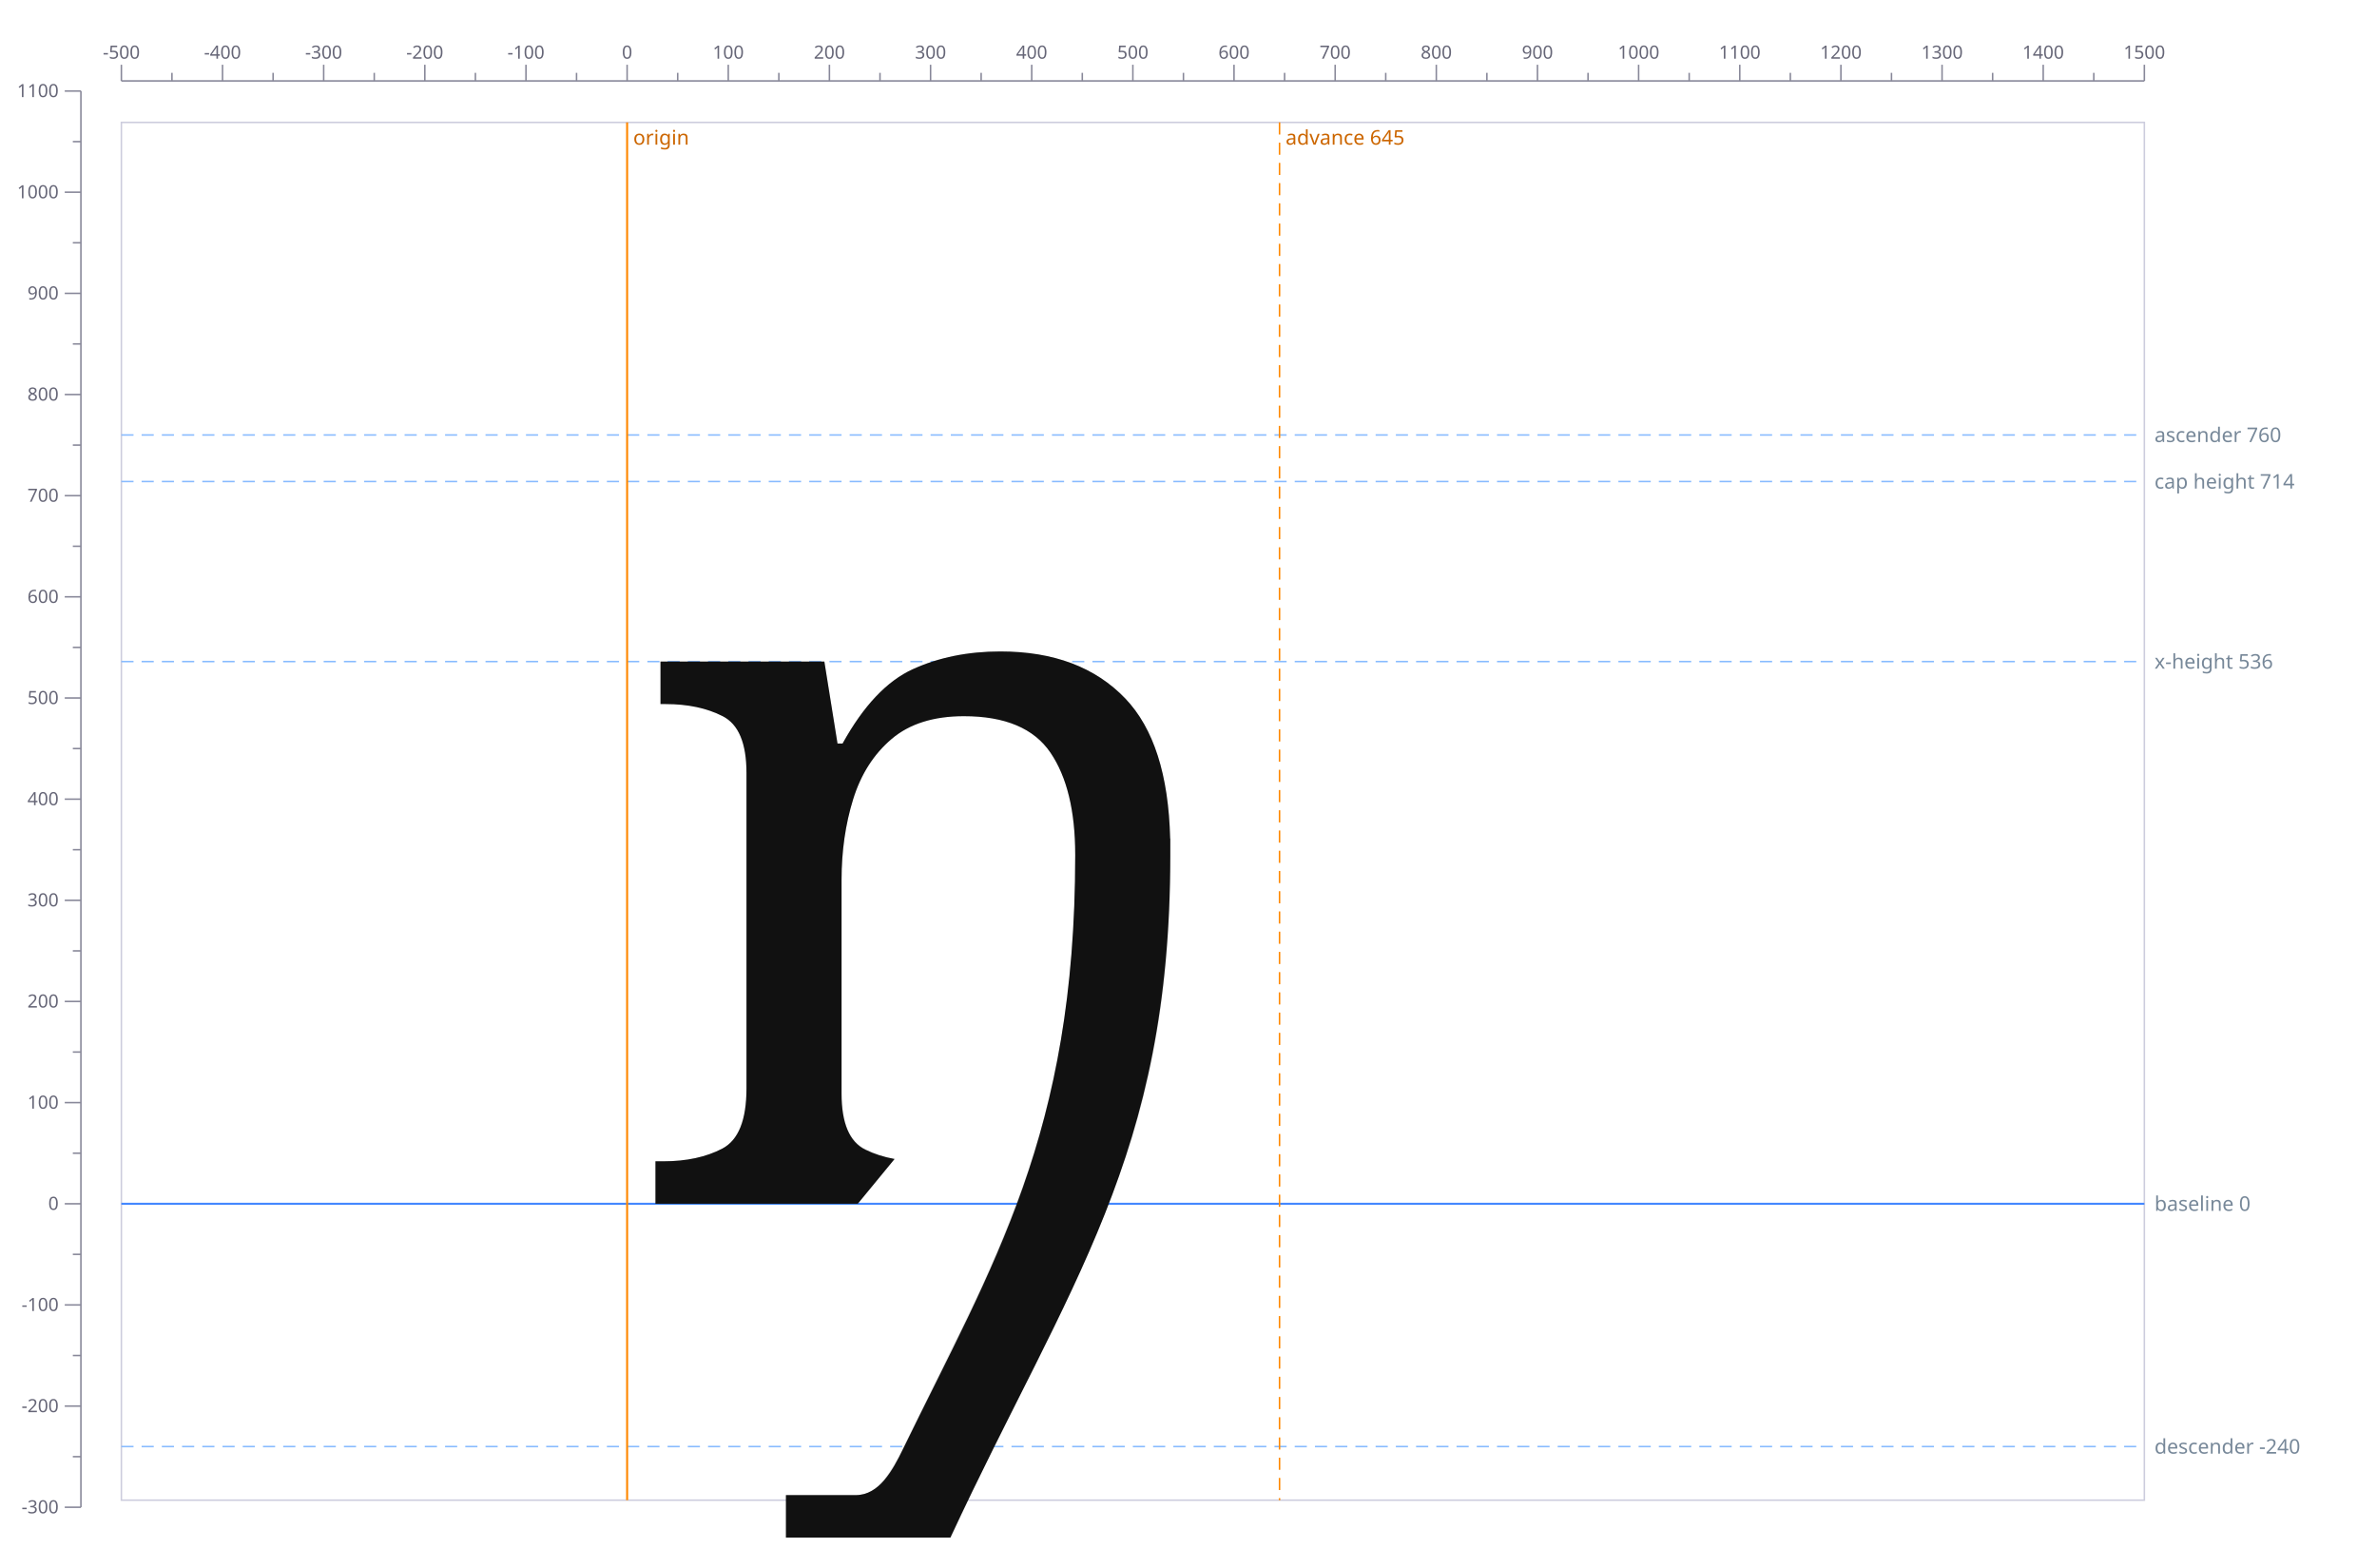
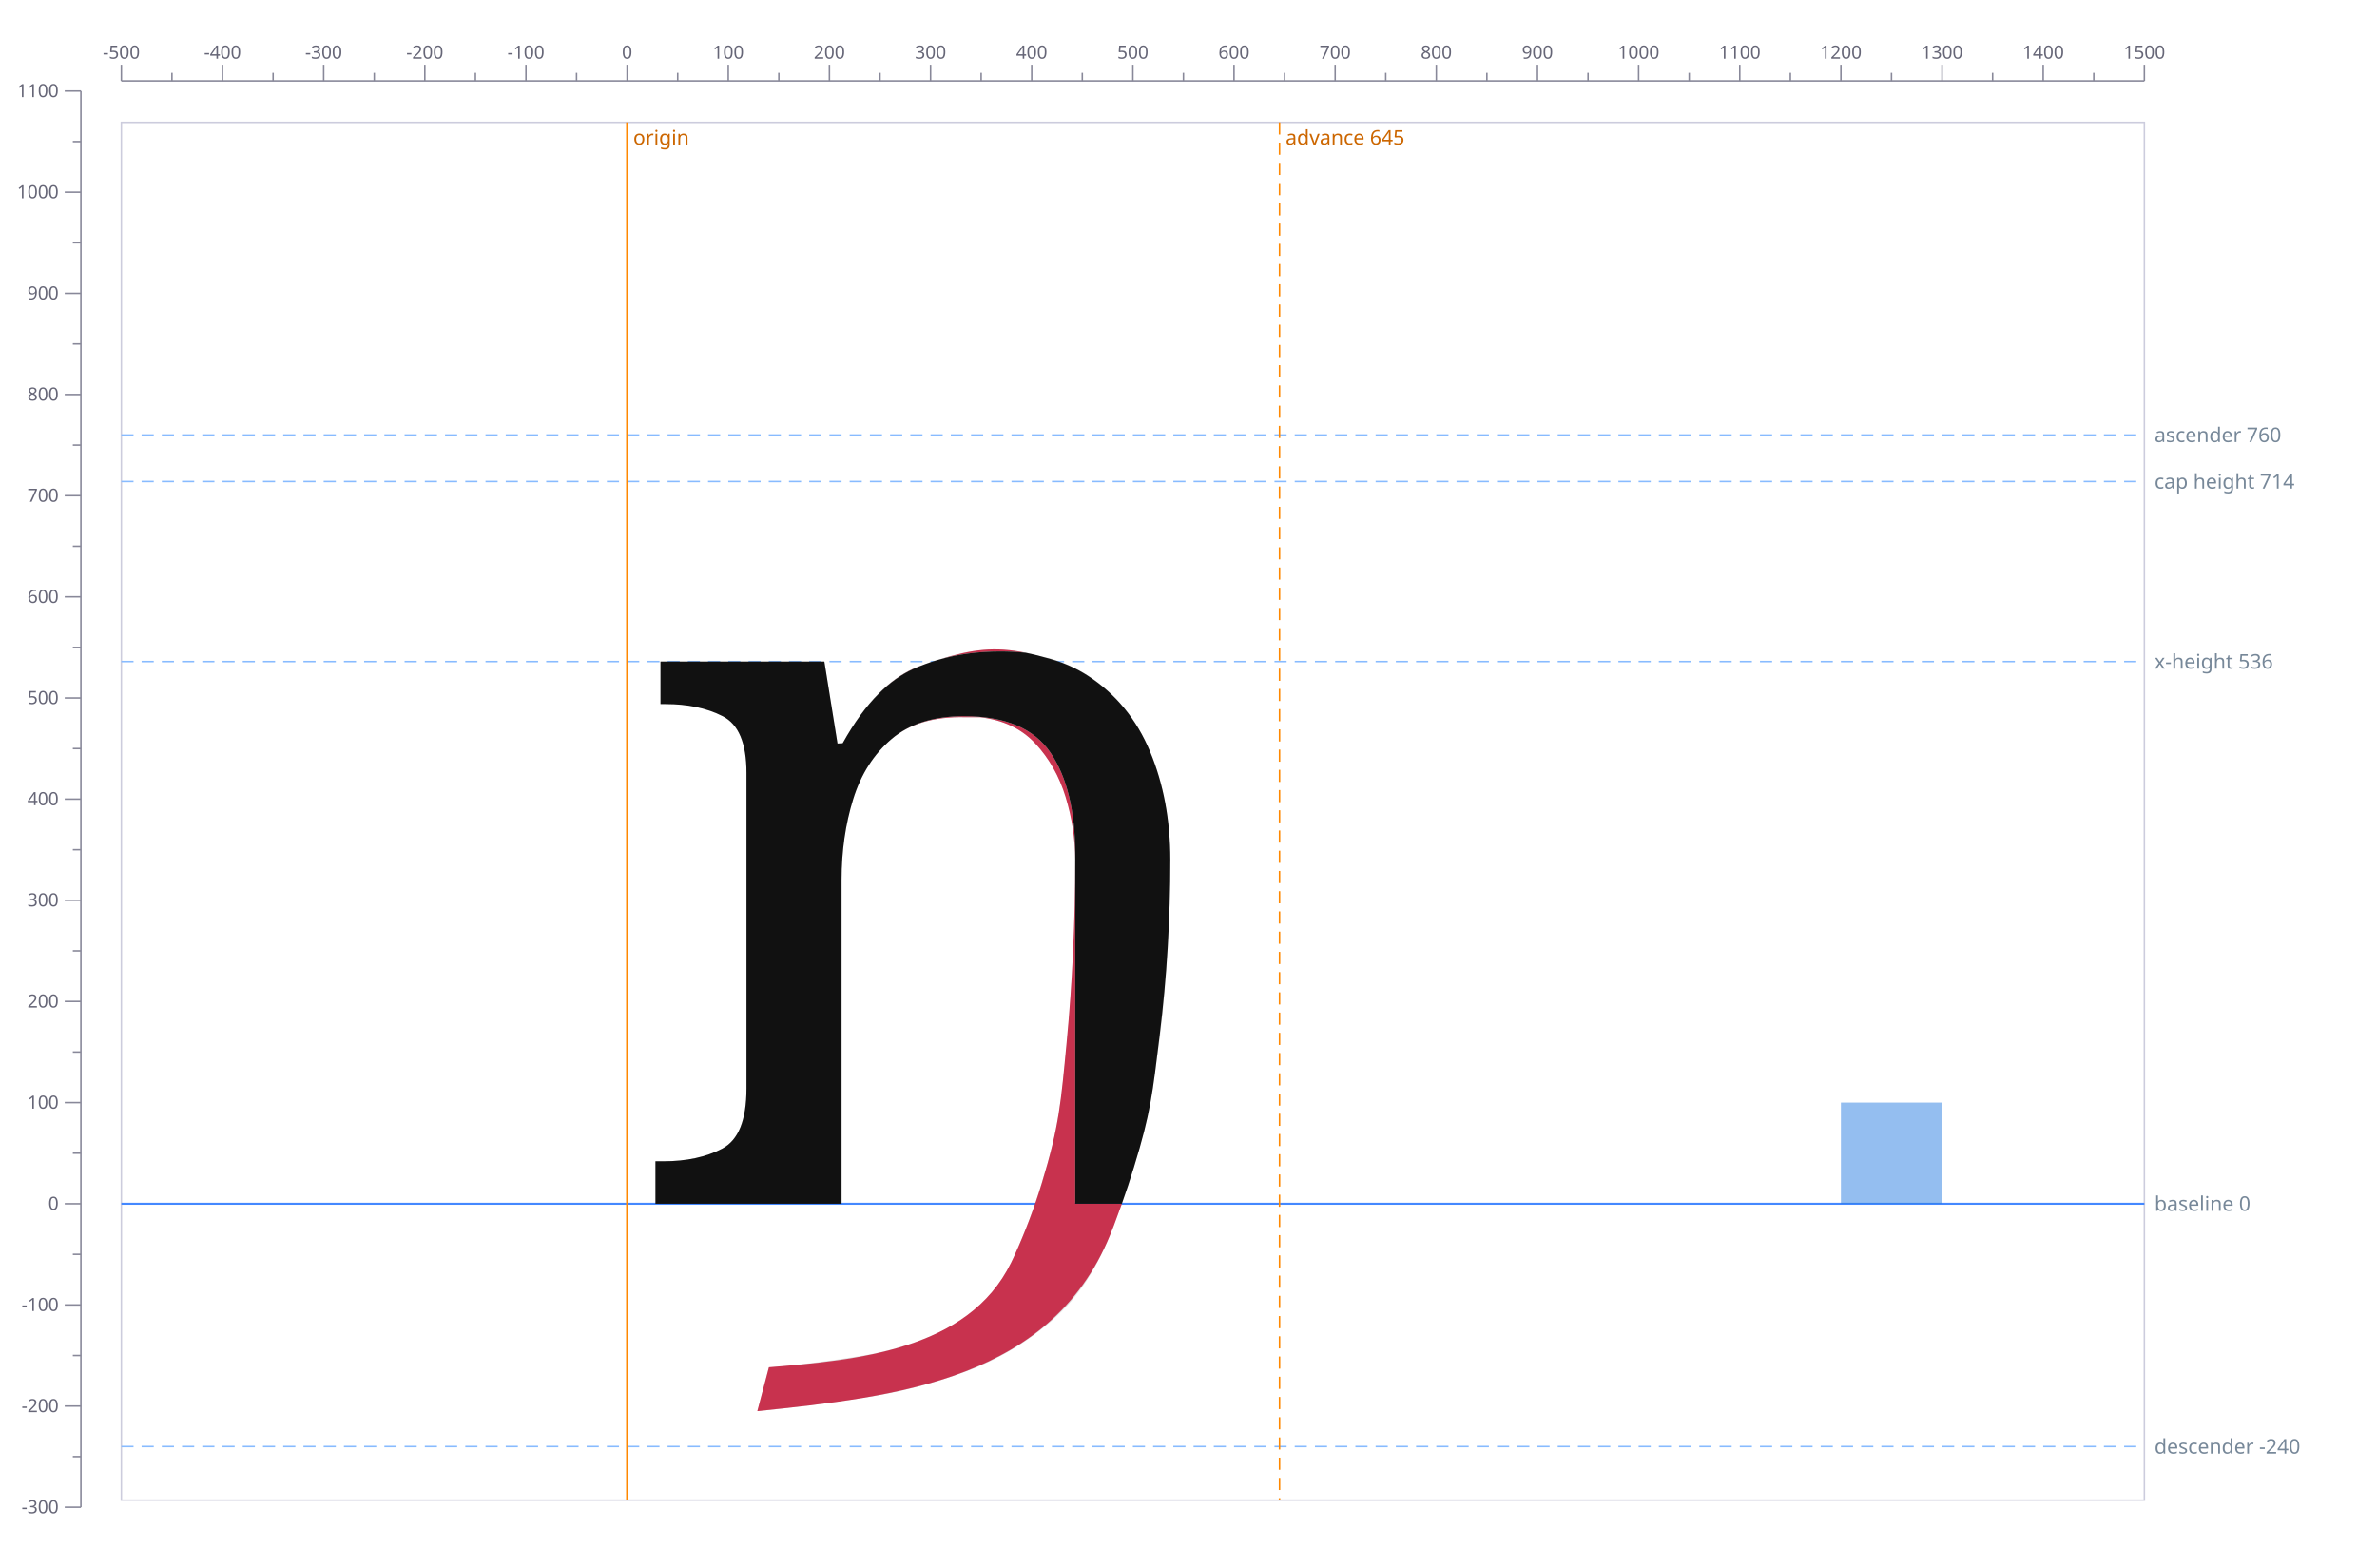
<svg xmlns="http://www.w3.org/2000/svg" viewBox="0 0 2350 1550" data-glyph="n_uni0326" data-family="serif" data-origin="620 1190" data-upm="1000" data-advance="645">
  <g id="guides">
    <rect x="120" y="121" width="2000" height="1362" fill="none" stroke="#ccd" stroke-width="1.5" />
    <line x1="120" x2="2120" y1="1430" y2="1430" stroke="#8bf" stroke-width="1.5" stroke-dasharray="12 8" />
    <text x="2130" y="1437" fill="#789" font-family="sans-serif" font-size="20">descender -240</text>
    <line x1="120" x2="2120" y1="1190" y2="1190" stroke="#48f" stroke-width="2" />
    <text x="2130" y="1197" fill="#789" font-family="sans-serif" font-size="20">baseline 0</text>
    <line x1="120" x2="2120" y1="654" y2="654" stroke="#8bf" stroke-width="1.5" stroke-dasharray="12 8" />
    <text x="2130" y="661" fill="#789" font-family="sans-serif" font-size="20">x-height 536</text>
    <line x1="120" x2="2120" y1="476" y2="476" stroke="#8bf" stroke-width="1.5" stroke-dasharray="12 8" />
    <text x="2130" y="483" fill="#789" font-family="sans-serif" font-size="20">cap height 714</text>
    <line x1="120" x2="2120" y1="430" y2="430" stroke="#8bf" stroke-width="1.5" stroke-dasharray="12 8" />
    <text x="2130" y="437" fill="#789" font-family="sans-serif" font-size="20">ascender 760</text>
    <line x1="620" x2="620" y1="121" y2="1483" stroke="#f80" stroke-width="2" />
    <text x="626" y="143" fill="#c60" font-family="sans-serif" font-size="20">origin</text>
    <line x1="1265" x2="1265" y1="121" y2="1483" stroke="#f80" stroke-width="1.5" stroke-dasharray="12 8" />
    <text x="1271" y="143" fill="#c60" font-family="sans-serif" font-size="20">advance 645</text>
    <line x1="120" x2="2120" y1="80" y2="80" stroke="#889" stroke-width="1.5" />
    <line x1="120" x2="120" y1="80" y2="64" stroke="#889" stroke-width="1.5" />
    <text x="120" y="58" fill="#667" font-family="sans-serif" font-size="18" text-anchor="middle">-500</text>
    <line x1="170" x2="170" y1="80" y2="72" stroke="#889" stroke-width="1.5" />
    <line x1="220" x2="220" y1="80" y2="64" stroke="#889" stroke-width="1.5" />
    <text x="220" y="58" fill="#667" font-family="sans-serif" font-size="18" text-anchor="middle">-400</text>
    <line x1="270" x2="270" y1="80" y2="72" stroke="#889" stroke-width="1.5" />
    <line x1="320" x2="320" y1="80" y2="64" stroke="#889" stroke-width="1.5" />
    <text x="320" y="58" fill="#667" font-family="sans-serif" font-size="18" text-anchor="middle">-300</text>
    <line x1="370" x2="370" y1="80" y2="72" stroke="#889" stroke-width="1.5" />
    <line x1="420" x2="420" y1="80" y2="64" stroke="#889" stroke-width="1.5" />
    <text x="420" y="58" fill="#667" font-family="sans-serif" font-size="18" text-anchor="middle">-200</text>
    <line x1="470" x2="470" y1="80" y2="72" stroke="#889" stroke-width="1.5" />
    <line x1="520" x2="520" y1="80" y2="64" stroke="#889" stroke-width="1.5" />
    <text x="520" y="58" fill="#667" font-family="sans-serif" font-size="18" text-anchor="middle">-100</text>
    <line x1="570" x2="570" y1="80" y2="72" stroke="#889" stroke-width="1.5" />
    <line x1="620" x2="620" y1="80" y2="64" stroke="#889" stroke-width="1.5" />
    <text x="620" y="58" fill="#667" font-family="sans-serif" font-size="18" text-anchor="middle">0</text>
    <line x1="670" x2="670" y1="80" y2="72" stroke="#889" stroke-width="1.5" />
    <line x1="720" x2="720" y1="80" y2="64" stroke="#889" stroke-width="1.5" />
    <text x="720" y="58" fill="#667" font-family="sans-serif" font-size="18" text-anchor="middle">100</text>
    <line x1="770" x2="770" y1="80" y2="72" stroke="#889" stroke-width="1.5" />
    <line x1="820" x2="820" y1="80" y2="64" stroke="#889" stroke-width="1.5" />
    <text x="820" y="58" fill="#667" font-family="sans-serif" font-size="18" text-anchor="middle">200</text>
    <line x1="870" x2="870" y1="80" y2="72" stroke="#889" stroke-width="1.5" />
    <line x1="920" x2="920" y1="80" y2="64" stroke="#889" stroke-width="1.5" />
    <text x="920" y="58" fill="#667" font-family="sans-serif" font-size="18" text-anchor="middle">300</text>
    <line x1="970" x2="970" y1="80" y2="72" stroke="#889" stroke-width="1.5" />
    <line x1="1020" x2="1020" y1="80" y2="64" stroke="#889" stroke-width="1.5" />
    <text x="1020" y="58" fill="#667" font-family="sans-serif" font-size="18" text-anchor="middle">400</text>
    <line x1="1070" x2="1070" y1="80" y2="72" stroke="#889" stroke-width="1.5" />
    <line x1="1120" x2="1120" y1="80" y2="64" stroke="#889" stroke-width="1.5" />
    <text x="1120" y="58" fill="#667" font-family="sans-serif" font-size="18" text-anchor="middle">500</text>
    <line x1="1170" x2="1170" y1="80" y2="72" stroke="#889" stroke-width="1.5" />
    <line x1="1220" x2="1220" y1="80" y2="64" stroke="#889" stroke-width="1.5" />
    <text x="1220" y="58" fill="#667" font-family="sans-serif" font-size="18" text-anchor="middle">600</text>
    <line x1="1270" x2="1270" y1="80" y2="72" stroke="#889" stroke-width="1.5" />
    <line x1="1320" x2="1320" y1="80" y2="64" stroke="#889" stroke-width="1.5" />
    <text x="1320" y="58" fill="#667" font-family="sans-serif" font-size="18" text-anchor="middle">700</text>
    <line x1="1370" x2="1370" y1="80" y2="72" stroke="#889" stroke-width="1.5" />
    <line x1="1420" x2="1420" y1="80" y2="64" stroke="#889" stroke-width="1.5" />
    <text x="1420" y="58" fill="#667" font-family="sans-serif" font-size="18" text-anchor="middle">800</text>
    <line x1="1470" x2="1470" y1="80" y2="72" stroke="#889" stroke-width="1.5" />
    <line x1="1520" x2="1520" y1="80" y2="64" stroke="#889" stroke-width="1.5" />
    <text x="1520" y="58" fill="#667" font-family="sans-serif" font-size="18" text-anchor="middle">900</text>
    <line x1="1570" x2="1570" y1="80" y2="72" stroke="#889" stroke-width="1.5" />
    <line x1="1620" x2="1620" y1="80" y2="64" stroke="#889" stroke-width="1.5" />
    <text x="1620" y="58" fill="#667" font-family="sans-serif" font-size="18" text-anchor="middle">1000</text>
    <line x1="1670" x2="1670" y1="80" y2="72" stroke="#889" stroke-width="1.5" />
    <line x1="1720" x2="1720" y1="80" y2="64" stroke="#889" stroke-width="1.5" />
    <text x="1720" y="58" fill="#667" font-family="sans-serif" font-size="18" text-anchor="middle">1100</text>
    <line x1="1770" x2="1770" y1="80" y2="72" stroke="#889" stroke-width="1.5" />
    <line x1="1820" x2="1820" y1="80" y2="64" stroke="#889" stroke-width="1.5" />
    <text x="1820" y="58" fill="#667" font-family="sans-serif" font-size="18" text-anchor="middle">1200</text>
    <line x1="1870" x2="1870" y1="80" y2="72" stroke="#889" stroke-width="1.5" />
    <line x1="1920" x2="1920" y1="80" y2="64" stroke="#889" stroke-width="1.5" />
    <text x="1920" y="58" fill="#667" font-family="sans-serif" font-size="18" text-anchor="middle">1300</text>
    <line x1="1970" x2="1970" y1="80" y2="72" stroke="#889" stroke-width="1.5" />
    <line x1="2020" x2="2020" y1="80" y2="64" stroke="#889" stroke-width="1.5" />
    <text x="2020" y="58" fill="#667" font-family="sans-serif" font-size="18" text-anchor="middle">1400</text>
    <line x1="2070" x2="2070" y1="80" y2="72" stroke="#889" stroke-width="1.5" />
    <line x1="2120" x2="2120" y1="80" y2="64" stroke="#889" stroke-width="1.5" />
    <text x="2120" y="58" fill="#667" font-family="sans-serif" font-size="18" text-anchor="middle">1500</text>
    <line x1="80" x2="80" y1="90" y2="1490" stroke="#889" stroke-width="1.5" />
    <line x1="80" x2="64" y1="1490" y2="1490" stroke="#889" stroke-width="1.5" />
    <text x="58" y="1496" fill="#667" font-family="sans-serif" font-size="18" text-anchor="end">-300</text>
    <line x1="80" x2="72" y1="1440" y2="1440" stroke="#889" stroke-width="1.5" />
    <line x1="80" x2="64" y1="1390" y2="1390" stroke="#889" stroke-width="1.5" />
    <text x="58" y="1396" fill="#667" font-family="sans-serif" font-size="18" text-anchor="end">-200</text>
    <line x1="80" x2="72" y1="1340" y2="1340" stroke="#889" stroke-width="1.5" />
    <line x1="80" x2="64" y1="1290" y2="1290" stroke="#889" stroke-width="1.5" />
    <text x="58" y="1296" fill="#667" font-family="sans-serif" font-size="18" text-anchor="end">-100</text>
    <line x1="80" x2="72" y1="1240" y2="1240" stroke="#889" stroke-width="1.5" />
    <line x1="80" x2="64" y1="1190" y2="1190" stroke="#889" stroke-width="1.5" />
    <text x="58" y="1196" fill="#667" font-family="sans-serif" font-size="18" text-anchor="end">0</text>
    <line x1="80" x2="72" y1="1140" y2="1140" stroke="#889" stroke-width="1.5" />
    <line x1="80" x2="64" y1="1090" y2="1090" stroke="#889" stroke-width="1.5" />
    <text x="58" y="1096" fill="#667" font-family="sans-serif" font-size="18" text-anchor="end">100</text>
    <line x1="80" x2="72" y1="1040" y2="1040" stroke="#889" stroke-width="1.5" />
    <line x1="80" x2="64" y1="990" y2="990" stroke="#889" stroke-width="1.5" />
    <text x="58" y="996" fill="#667" font-family="sans-serif" font-size="18" text-anchor="end">200</text>
    <line x1="80" x2="72" y1="940" y2="940" stroke="#889" stroke-width="1.5" />
    <line x1="80" x2="64" y1="890" y2="890" stroke="#889" stroke-width="1.5" />
    <text x="58" y="896" fill="#667" font-family="sans-serif" font-size="18" text-anchor="end">300</text>
    <line x1="80" x2="72" y1="840" y2="840" stroke="#889" stroke-width="1.5" />
    <line x1="80" x2="64" y1="790" y2="790" stroke="#889" stroke-width="1.5" />
    <text x="58" y="796" fill="#667" font-family="sans-serif" font-size="18" text-anchor="end">400</text>
    <line x1="80" x2="72" y1="740" y2="740" stroke="#889" stroke-width="1.5" />
    <line x1="80" x2="64" y1="690" y2="690" stroke="#889" stroke-width="1.5" />
    <text x="58" y="696" fill="#667" font-family="sans-serif" font-size="18" text-anchor="end">500</text>
    <line x1="80" x2="72" y1="640" y2="640" stroke="#889" stroke-width="1.5" />
    <line x1="80" x2="64" y1="590" y2="590" stroke="#889" stroke-width="1.5" />
    <text x="58" y="596" fill="#667" font-family="sans-serif" font-size="18" text-anchor="end">600</text>
    <line x1="80" x2="72" y1="540" y2="540" stroke="#889" stroke-width="1.5" />
    <line x1="80" x2="64" y1="490" y2="490" stroke="#889" stroke-width="1.5" />
    <text x="58" y="496" fill="#667" font-family="sans-serif" font-size="18" text-anchor="end">700</text>
    <line x1="80" x2="72" y1="440" y2="440" stroke="#889" stroke-width="1.5" />
    <line x1="80" x2="64" y1="390" y2="390" stroke="#889" stroke-width="1.5" />
    <text x="58" y="396" fill="#667" font-family="sans-serif" font-size="18" text-anchor="end">800</text>
    <line x1="80" x2="72" y1="340" y2="340" stroke="#889" stroke-width="1.5" />
    <line x1="80" x2="64" y1="290" y2="290" stroke="#889" stroke-width="1.5" />
    <text x="58" y="296" fill="#667" font-family="sans-serif" font-size="18" text-anchor="end">900</text>
    <line x1="80" x2="72" y1="240" y2="240" stroke="#889" stroke-width="1.5" />
    <line x1="80" x2="64" y1="190" y2="190" stroke="#889" stroke-width="1.5" />
    <text x="58" y="196" fill="#667" font-family="sans-serif" font-size="18" text-anchor="end">1000</text>
    <line x1="80" x2="72" y1="140" y2="140" stroke="#889" stroke-width="1.5" />
    <line x1="80" x2="64" y1="90" y2="90" stroke="#889" stroke-width="1.5" />
    <text x="58" y="96" fill="#667" font-family="sans-serif" font-size="18" text-anchor="end">1100</text>
-     <path id="ghost" fill="#000" opacity="0.14" d="M656 1148Q690 1148 714.0 1135.5Q738 1123 738 1076V764Q738 720 714.5 708.0Q691 696 658 696H653V654H815L828 735H833Q864 679 902.5 661.5Q941 644 989 644Q1068 644 1112.5 690.5Q1157 737 1157 840V845Q1157 935 1146.0 1006.5Q1135 1078 1114.5 1139.0Q1094 1200 1067.0 1259.0Q1040 1318 1007.5 1381.0Q975 1444 940 1520H777V1478H846Q863 1478 874.0 1463.0Q885 1448 892 1433Q926 1364 956.5 1301.5Q987 1239 1011.0 1173.0Q1035 1107 1049.0 1027.5Q1063 948 1063 845Q1063 780 1038.5 744.0Q1014 708 953 708Q908 708 881.5 730.5Q855 753 843.5 790.0Q832 827 832 870V1081Q832 1125 856 1136Q869 1143 884 1146L848 1190H648V1148Z" />
+     <path id="ghost" fill="#000" opacity="0.14" d="M760 1352Q804 1348 851.0 1340.5Q898 1333 938.0 1312.5Q978 1292 1000 1248Q1001 1246 1001.5 1245.0Q1002 1244 1003 1241Q1019 1206 1030 1169Q1039 1141 1043.0 1121.0Q1047 1101 1049.5 1080.5Q1052 1060 1055 1030Q1063 941 1063 850Q1063 819 1054 788Q1044 757 1024 735Q1003 713 969 709H954Q908 708 882 730Q855 753 843.5 790.0Q832 827 832 870V1190H648V1148H656Q690 1148 714.0 1135.5Q738 1123 738 1076V764Q738 720 714.5 708.0Q691 696 658 696H653V654H815L828 735H833Q850 704 869 685Q885 669 903 661Q907 659 914 657Q916 656 917.5 655.5Q919 655 921 654Q925 653 928 652Q953 644 972.0 642.5Q991 641 1014 645Q1025 648 1039 651Q1059 657 1076 668Q1117 695 1137 743Q1157 791 1157 850Q1157 938 1147 1023Q1143 1052 1140.5 1071.0Q1138 1090 1133.5 1108.5Q1129 1127 1121 1154Q1116 1171 1109 1190Q1105 1201 1101 1211Q1101 1213 1100 1214Q1079 1271 1041.0 1304.5Q1003 1338 954.5 1356.0Q906 1374 853.0 1382.0Q800 1390 749 1395Z" />
  </g>
  <g id="glyph">
-     <path id="shape1" fill="#111" d="M648.0 1148.0V1190.0H848.013L884.453 1145.712Q868.519 1142.871 855.5 1136.5Q832.0 1125.0 832.0 1081.0V870.0Q832.0 827.0 843.5 790.0Q855.0 753.0 881.5 730.5Q908.0 708.0 953.0 708.0Q1014.0 708.0 1038.5 744.0Q1063.0 780.0 1063.0 845.0V846.0C1062.805 1121.097 982.067 1249.018 892.478 1433C882.627 1453.229 869.239 1478.0 846.0 1478.0H777.0V1520.0H939.575C1057.126 1267.911 1156.777 1143.716 1157.0 846.0V829.0H1156.869Q1154.588 734.48 1112.5 690.5Q1068.0 644.0 989.0 644.0Q941.0 644.0 902.5 661.5Q864.0 679.0 833.0 735.0H828.0L815.0 654.0H653.0V696.0H658.0Q691.0 696.0 714.5 708.0Q738.0 720.0 738.0 764.0V1076.0Q738.0 1123.0 714.0 1135.5Q690.0 1148.0 656.0 1148.0Z" />
+     <path id="tail" fill="#c8324e" d="M999.5 1248.4C957.2 1334.6 847.0 1344.7 760.2 1351.6L748.7 1395.0C885.0 1380.7 1043.2 1365.1 1100.2 1214.0C1100.7 1212.8 1100.9 1212.3 1101.4 1211.0C1104.0 1204.1 1106.6 1197.0 1109.1 1190.0H1063.0V845.0Q1063.0 780.0 1038.5 744.0Q1014.0 708.0 953.0 708.0Q908.0 708.0 881.5 730.5C899.2 715.5 923.3 708.3 954.0 709.0H969.0C991.7 711.7 1009.8 720.3 1023.5 735.0C1037.2 749.7 1047.2 767.3 1053.5 788.0C1059.8 808.7 1063.0 829.3 1063.0 850.0C1063.0 910.7 1060.2 970.8 1054.5 1030.5C1048.8 1090.2 1047.3 1112.5 1030.0 1169.5Q1018.8 1206.3 1002.8 1241.5C1001.5 1244.4 1000.9 1245.5 999.5 1248.4ZM1014.0 645.3C983.4 639.1 961.8 641.6 927.5 652.3Q956.0 644.0 989.0 644.0Q1002.0 644.0 1014.0 645.3ZM914.4 656.6C910.6 658.0 906.8 659.4 903.0 661.0C891.1 666.5 879.7 674.6 869.0 685.5Q885.0 669.5 902.5 661.5Q908.4 658.8 914.4 656.6Z" />
+     <path id="letter" fill="#111" d="M648.0 1190.0H832.0V870.0Q832.0 827.0 843.5 790.0Q855.0 753.0 881.5 730.5Q908.0 708.0 953.0 708.0Q1014.0 708.0 1038.5 744.0Q1063.0 780.0 1063.0 845.0V1190.0H1109.1C1113.3 1178.1 1117.3 1166.1 1121.0 1154.0C1137.7 1100.0 1139.5 1080.5 1146.5 1023.5Q1157.0 938.0 1157.0 850.0C1157.0 810.7 1150.3 775.0 1137.0 743.0Q1117.0 695.0 1075.5 668.0C1064.4 660.8 1052.1 655.3 1038.5 651.4C1029.6 648.8 1021.5 646.8 1014.0 645.3Q1002.0 644.0 989.0 644.0Q956.0 644.0 927.5 652.3C925.4 652.9 923.2 653.6 921.0 654.3C918.8 655.1 916.6 655.8 914.4 656.6Q908.4 658.8 902.5 661.5Q885.0 669.5 869.0 685.5C856.2 698.2 844.3 714.6 833.1 734.7L828.0 735.0L815.0 654.0H653.0V696.0H658.0Q691.0 696.0 714.5 708.0Q738.0 720.0 738.0 764.0V1076.0Q738.0 1123.0 714.0 1135.5Q690.0 1148.0 656.0 1148.0H648.0Z" />
+   </g>
+   <g id="cut" style="opacity:0.5">
+     <path id="spare-cut" fill="#2a7de1" d="M1820 1190h100v-100h-100z" />
  </g>
</svg>
